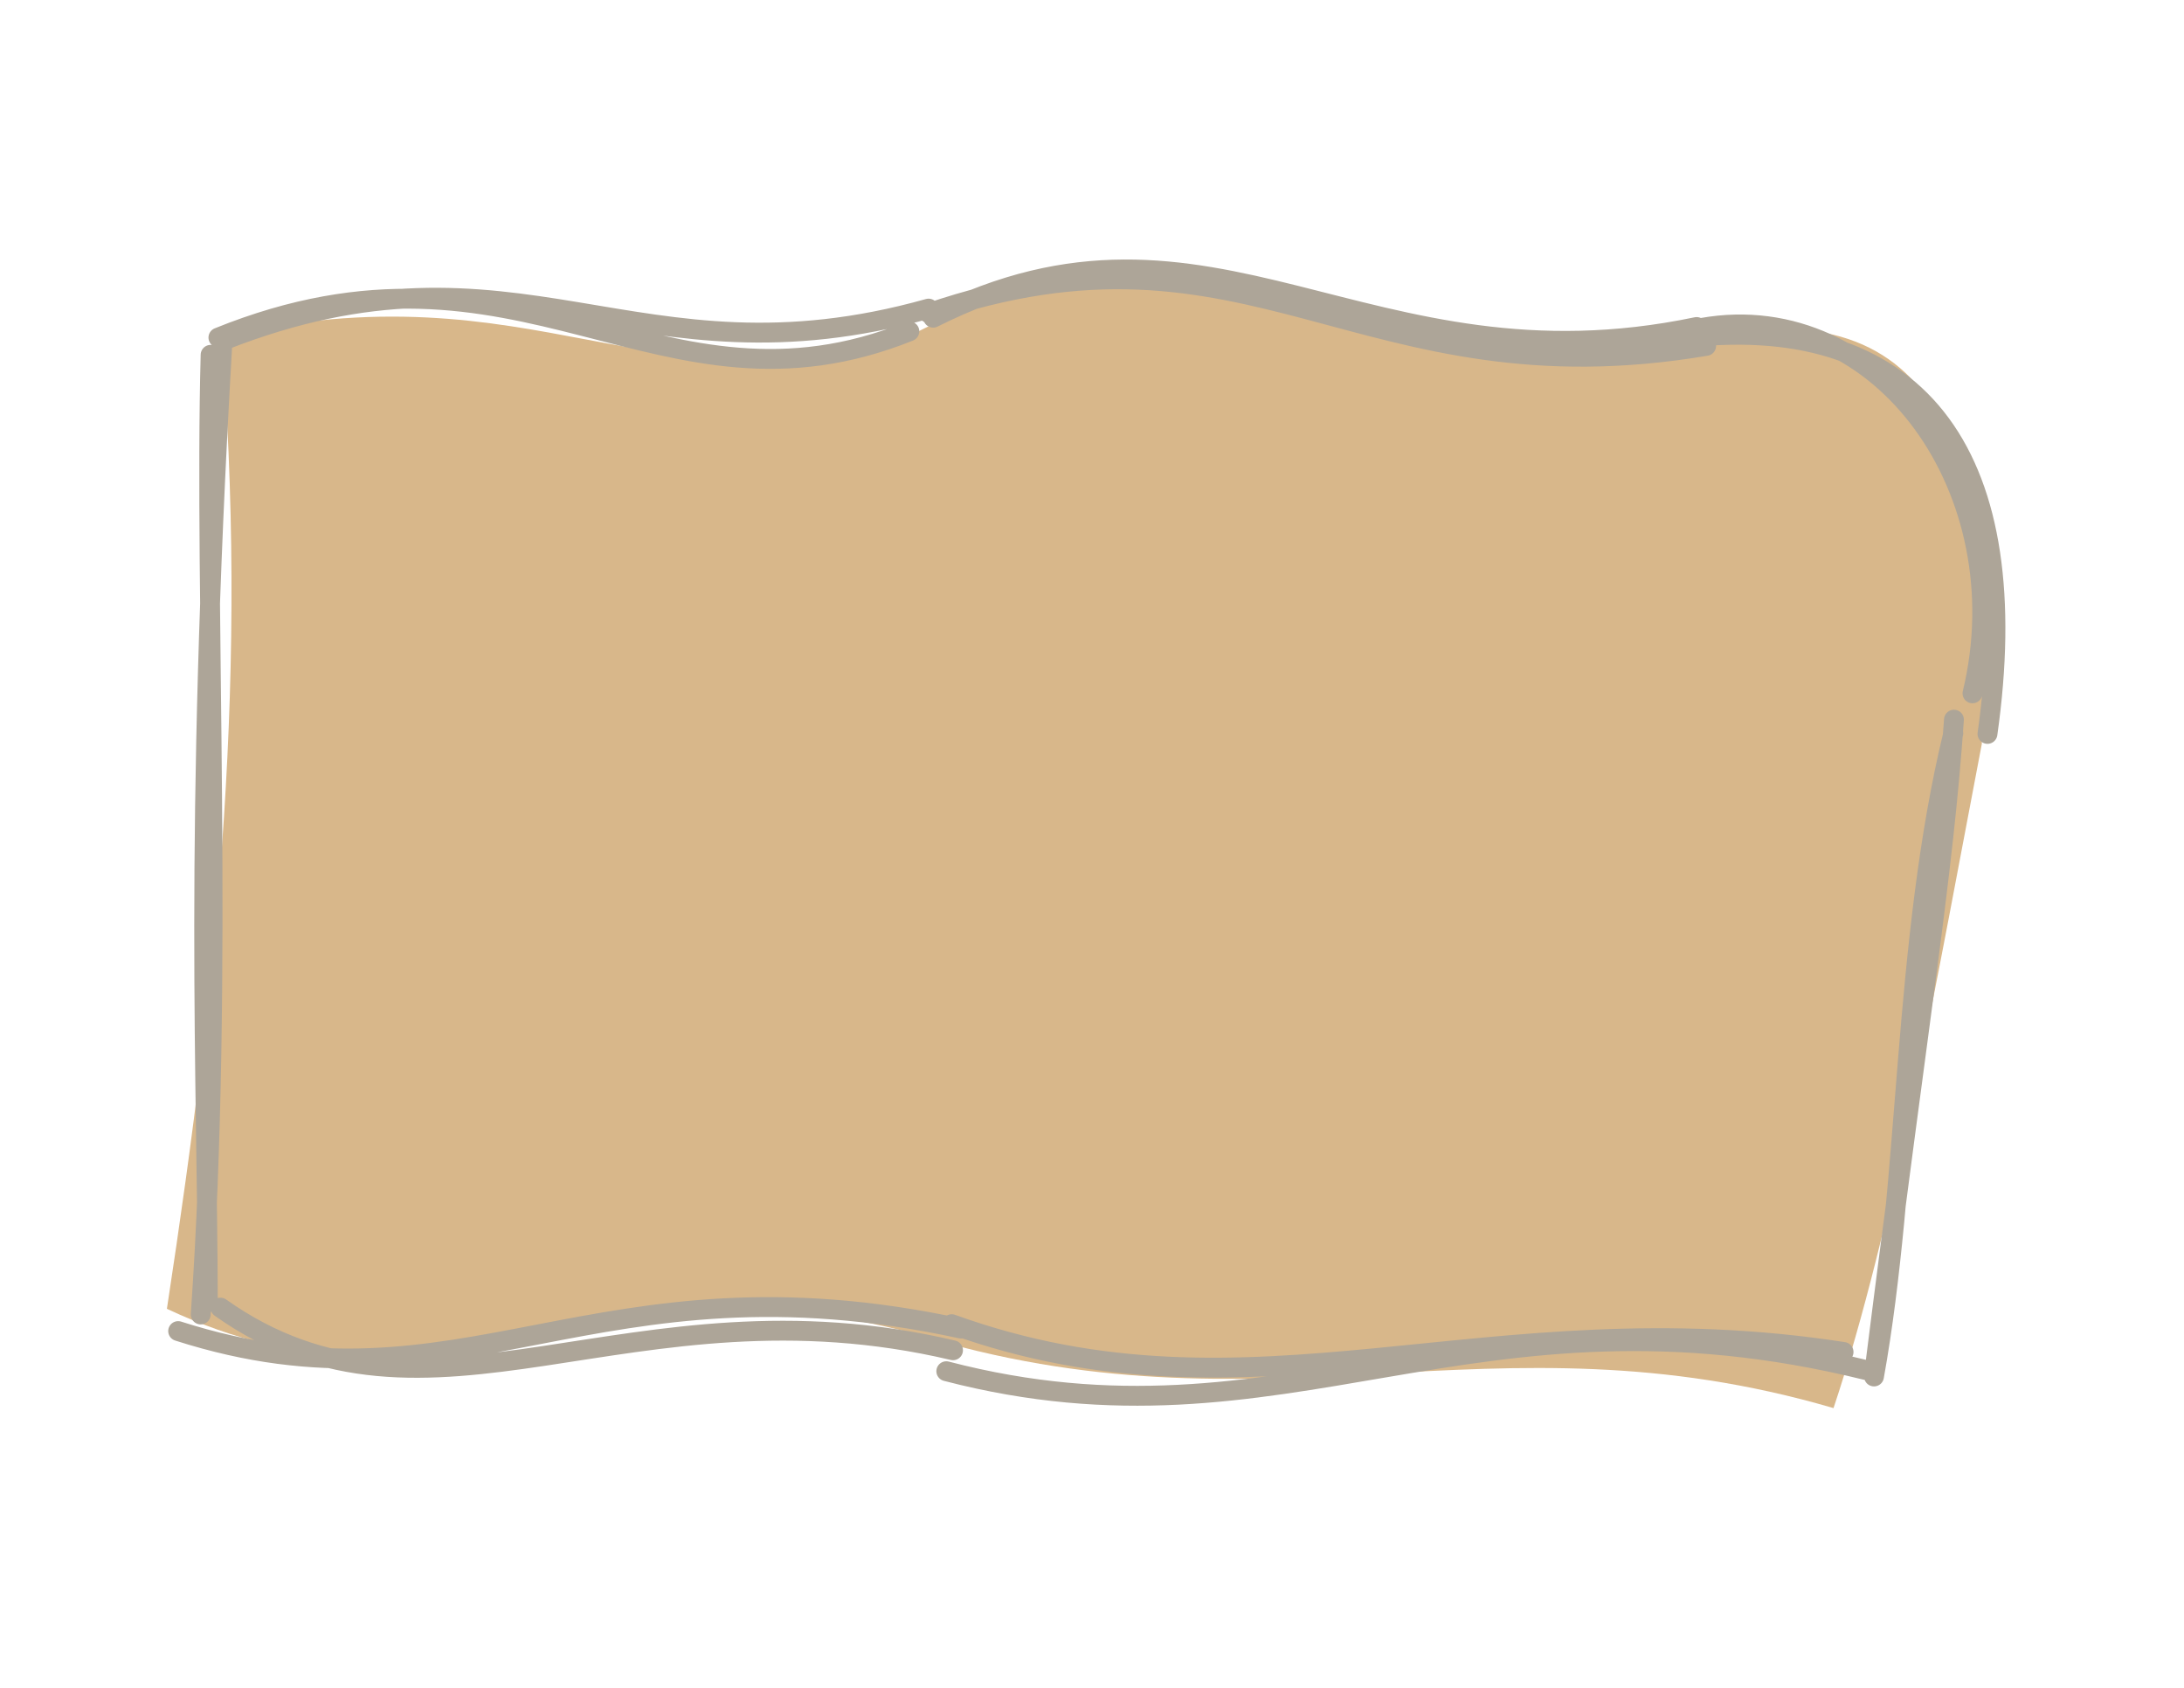
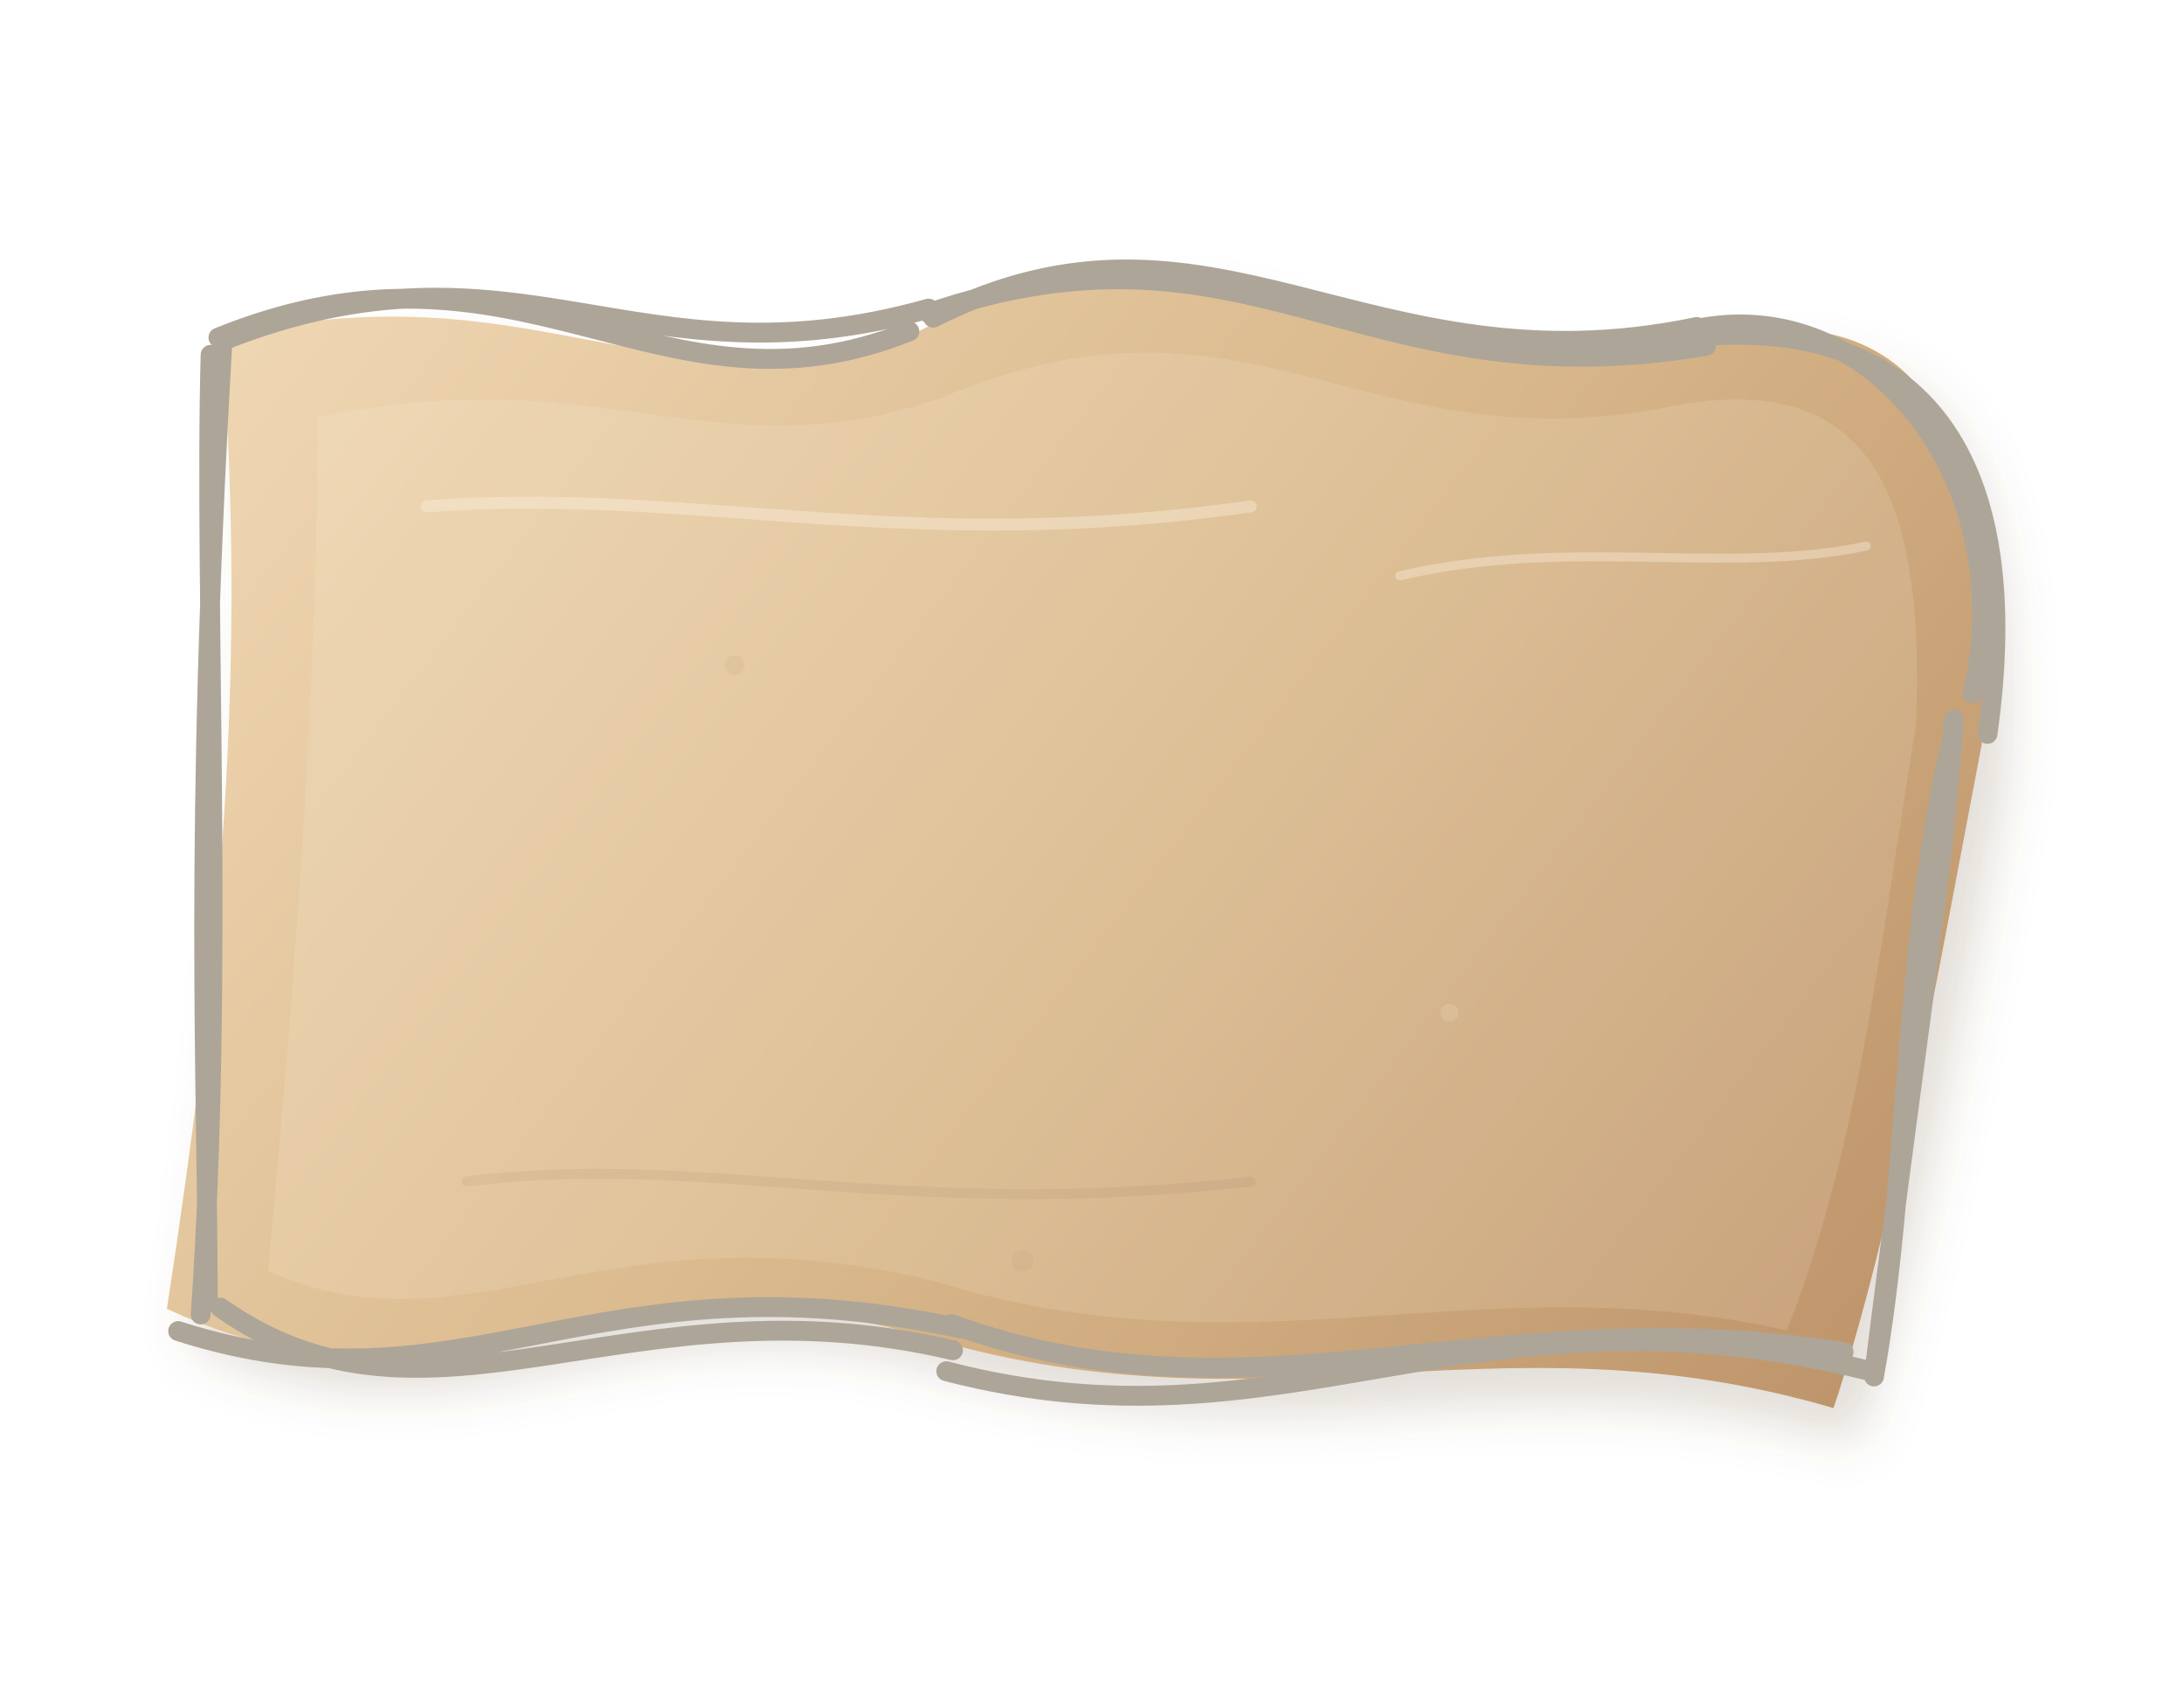
<svg xmlns="http://www.w3.org/2000/svg" width="220" height="170" viewBox="0 0 220 170" fill="none">
  <rect width="220" height="170" fill="none" />
-   <path d="M22 34 C54.589 26.419, 65.113 42.399, 92.587 33.338 C126.507 16.064, 134.281 41.709, 169.765 34.322 C195.345 28.326, 201.047 44.875, 199.634 74.923 C195.276 97.694, 190.753 123.701, 184.695 141.825 C149.933 131.646, 127.597 145.297, 92.002 134.308 C59.481 125.519, 44.957 145.033, 16.813 131.823 C22.108 97.159, 25.043 67.372, 22.231 32.854" stroke="none" stroke-width="0" stroke-linecap="round" stroke-linejoin="round" fill="#d8b78a" />
+   <defs>
+     <linearGradient id="tornPaperFill" x1="31" y1="25" x2="184" y2="143" gradientUnits="userSpaceOnUse">
+       <stop stop-color="#efd6b2" />
+       <stop offset="0.54" stop-color="#d8b78a" />
+       <stop offset="1" stop-color="#bf956b" />
+     </linearGradient>
+     <filter id="tornPaperShadow" x="0" y="8" width="220" height="162" filterUnits="userSpaceOnUse" color-interpolation-filters="sRGB">
+       <feDropShadow dx="2.4" dy="3.5" stdDeviation="2.5" flood-color="#6f563e" flood-opacity="0.2" />
+     </filter>
+   </defs>
+   <path d="M22 34 C54.589 26.419, 65.113 42.399, 92.587 33.338 C126.507 16.064, 134.281 41.709, 169.765 34.322 C195.345 28.326, 201.047 44.875, 199.634 74.923 C195.276 97.694, 190.753 123.701, 184.695 141.825 C149.933 131.646, 127.597 145.297, 92.002 134.308 C59.481 125.519, 44.957 145.033, 16.813 131.823 C22.108 97.159, 25.043 67.372, 22.231 32.854" fill="url(#tornPaperFill)" filter="url(#tornPaperShadow)" />
+   <path d="M32 42C61 36 72 48 95 40C126 27 137 47 168 41C188 37 194 49 193 73C189 98 187 116 180 134C149 127 126 139 94 129C61 121 47 137 27 128C30 96 32 67 32 42Z" fill="#fff8ea" opacity="0.13" />
  <path d="M22 34 C52.614 21.603, 66.29 43.542, 91.602 33.371 M22.512 34.285 C52.33 22.576, 63.809 39.422, 93.54 31.082 M94 32 C122.148 17.81, 137.554 39.899, 170.907 32.936 M93.549 31.542 C126.181 20.374, 136.981 40.726, 171.864 34.839 M170 34 C193.852 31.442, 204.092 46.471, 200.203 73.919 M171.466 33.018 C189.468 29.828, 203.592 49.583, 198.693 69.834 M196.761 73.859 C191.661 94.853, 192.353 118.76, 188.773 138.639 M196.826 72.484 C195.736 88.237, 193.414 101.573, 188.857 137.807 M188 138 C148.152 128.177, 129.644 147.041, 95.323 138.109 M185.707 136.171 C149.696 130.59, 126.168 144.319, 95.868 133.371 M96 136 C63.385 128.31, 43.302 146.641, 22.207 131.706 M96.807 133.815 C59.783 125.799, 46.7 143.284, 17.945 134.066 M20.219 132.395 C22.618 97.875, 20.546 60.311, 21.215 35.738 M20.937 131.171 C20.883 108.709, 19.529 84.322, 22.37 35.071" stroke="#ada598" stroke-width="2" stroke-linecap="round" stroke-linejoin="round" fill="none" />
+   <g opacity="0.34">
+     <path d="M43 51C70 49 91 56 126 51" stroke="#fff7e8" stroke-width="1.2" stroke-linecap="round" />
+     <path d="M47 119C71 116 91 123 126 119" stroke="#8a6d55" stroke-width="1" stroke-linecap="round" opacity="0.3" />
+     <path d="M141 58C158 54 174 58 188 55" stroke="#fff7e8" stroke-width="0.9" stroke-linecap="round" />
+     <circle cx="74" cy="67" r="1" fill="#8a6d55" opacity="0.22" />
+     <circle cx="146" cy="102" r="0.9" fill="#fff7e8" opacity="0.42" />
+     <circle cx="103" cy="127" r="1.1" fill="#8a6d55" opacity="0.18" />
+   </g>
</svg>
